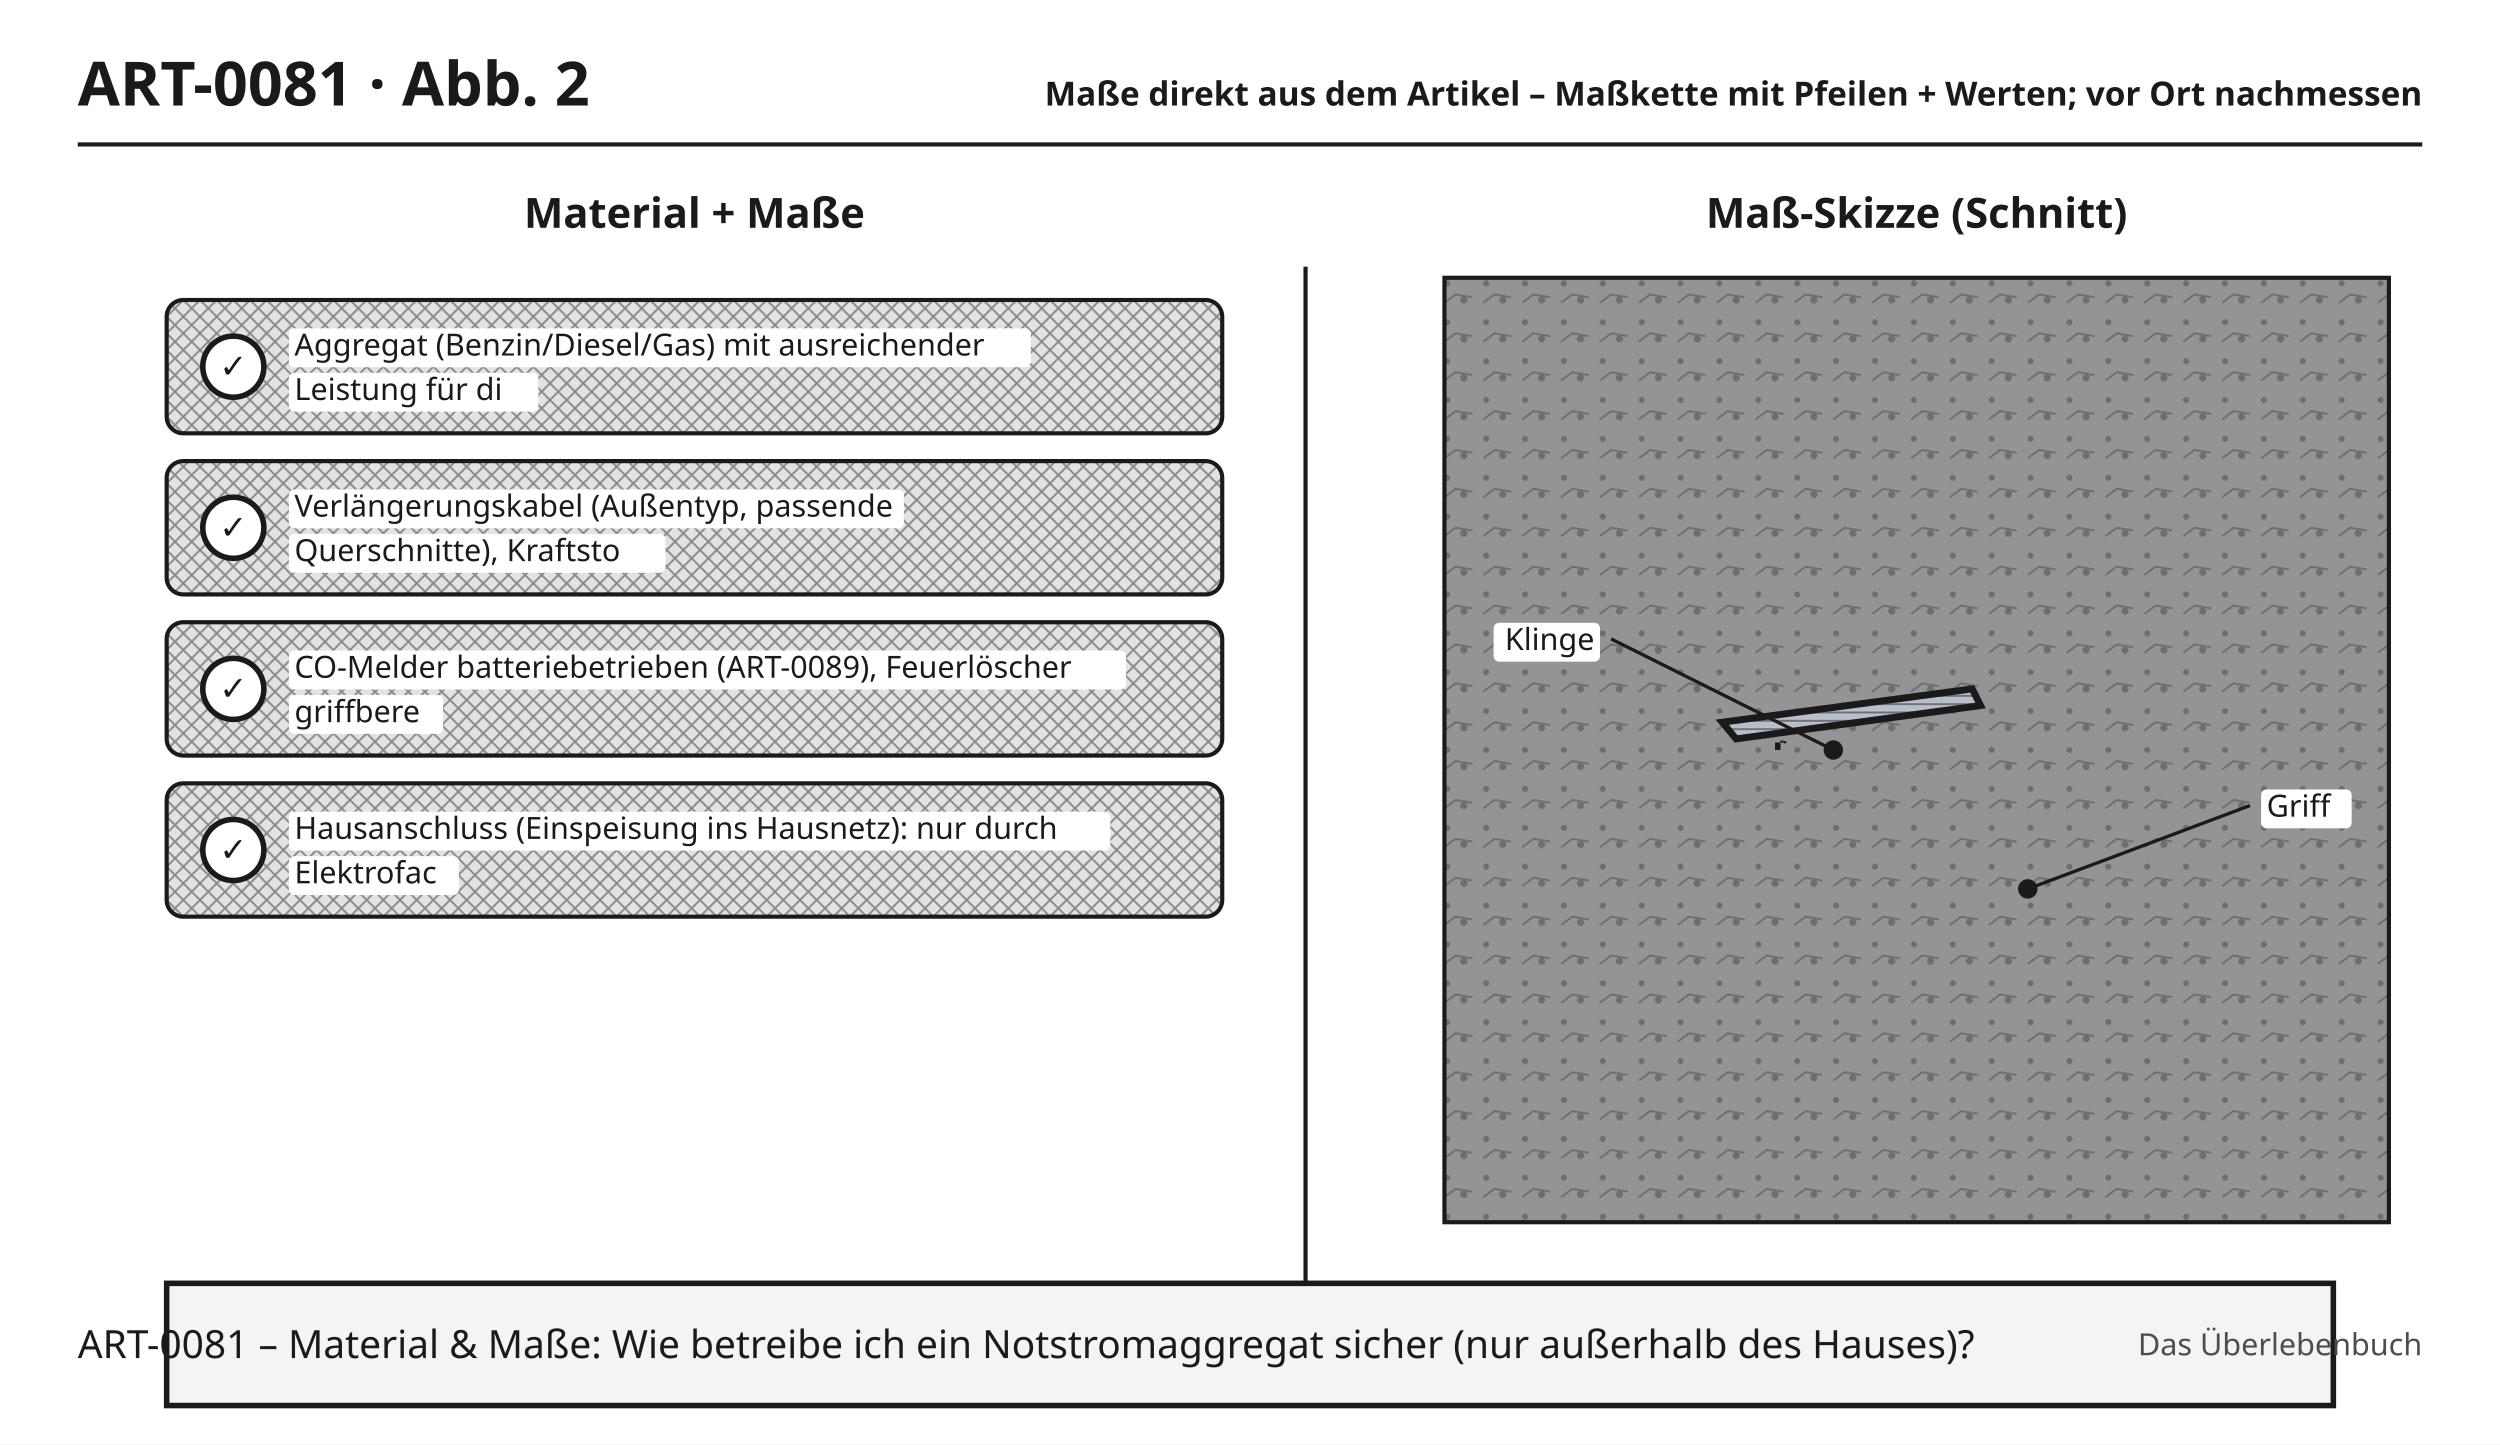
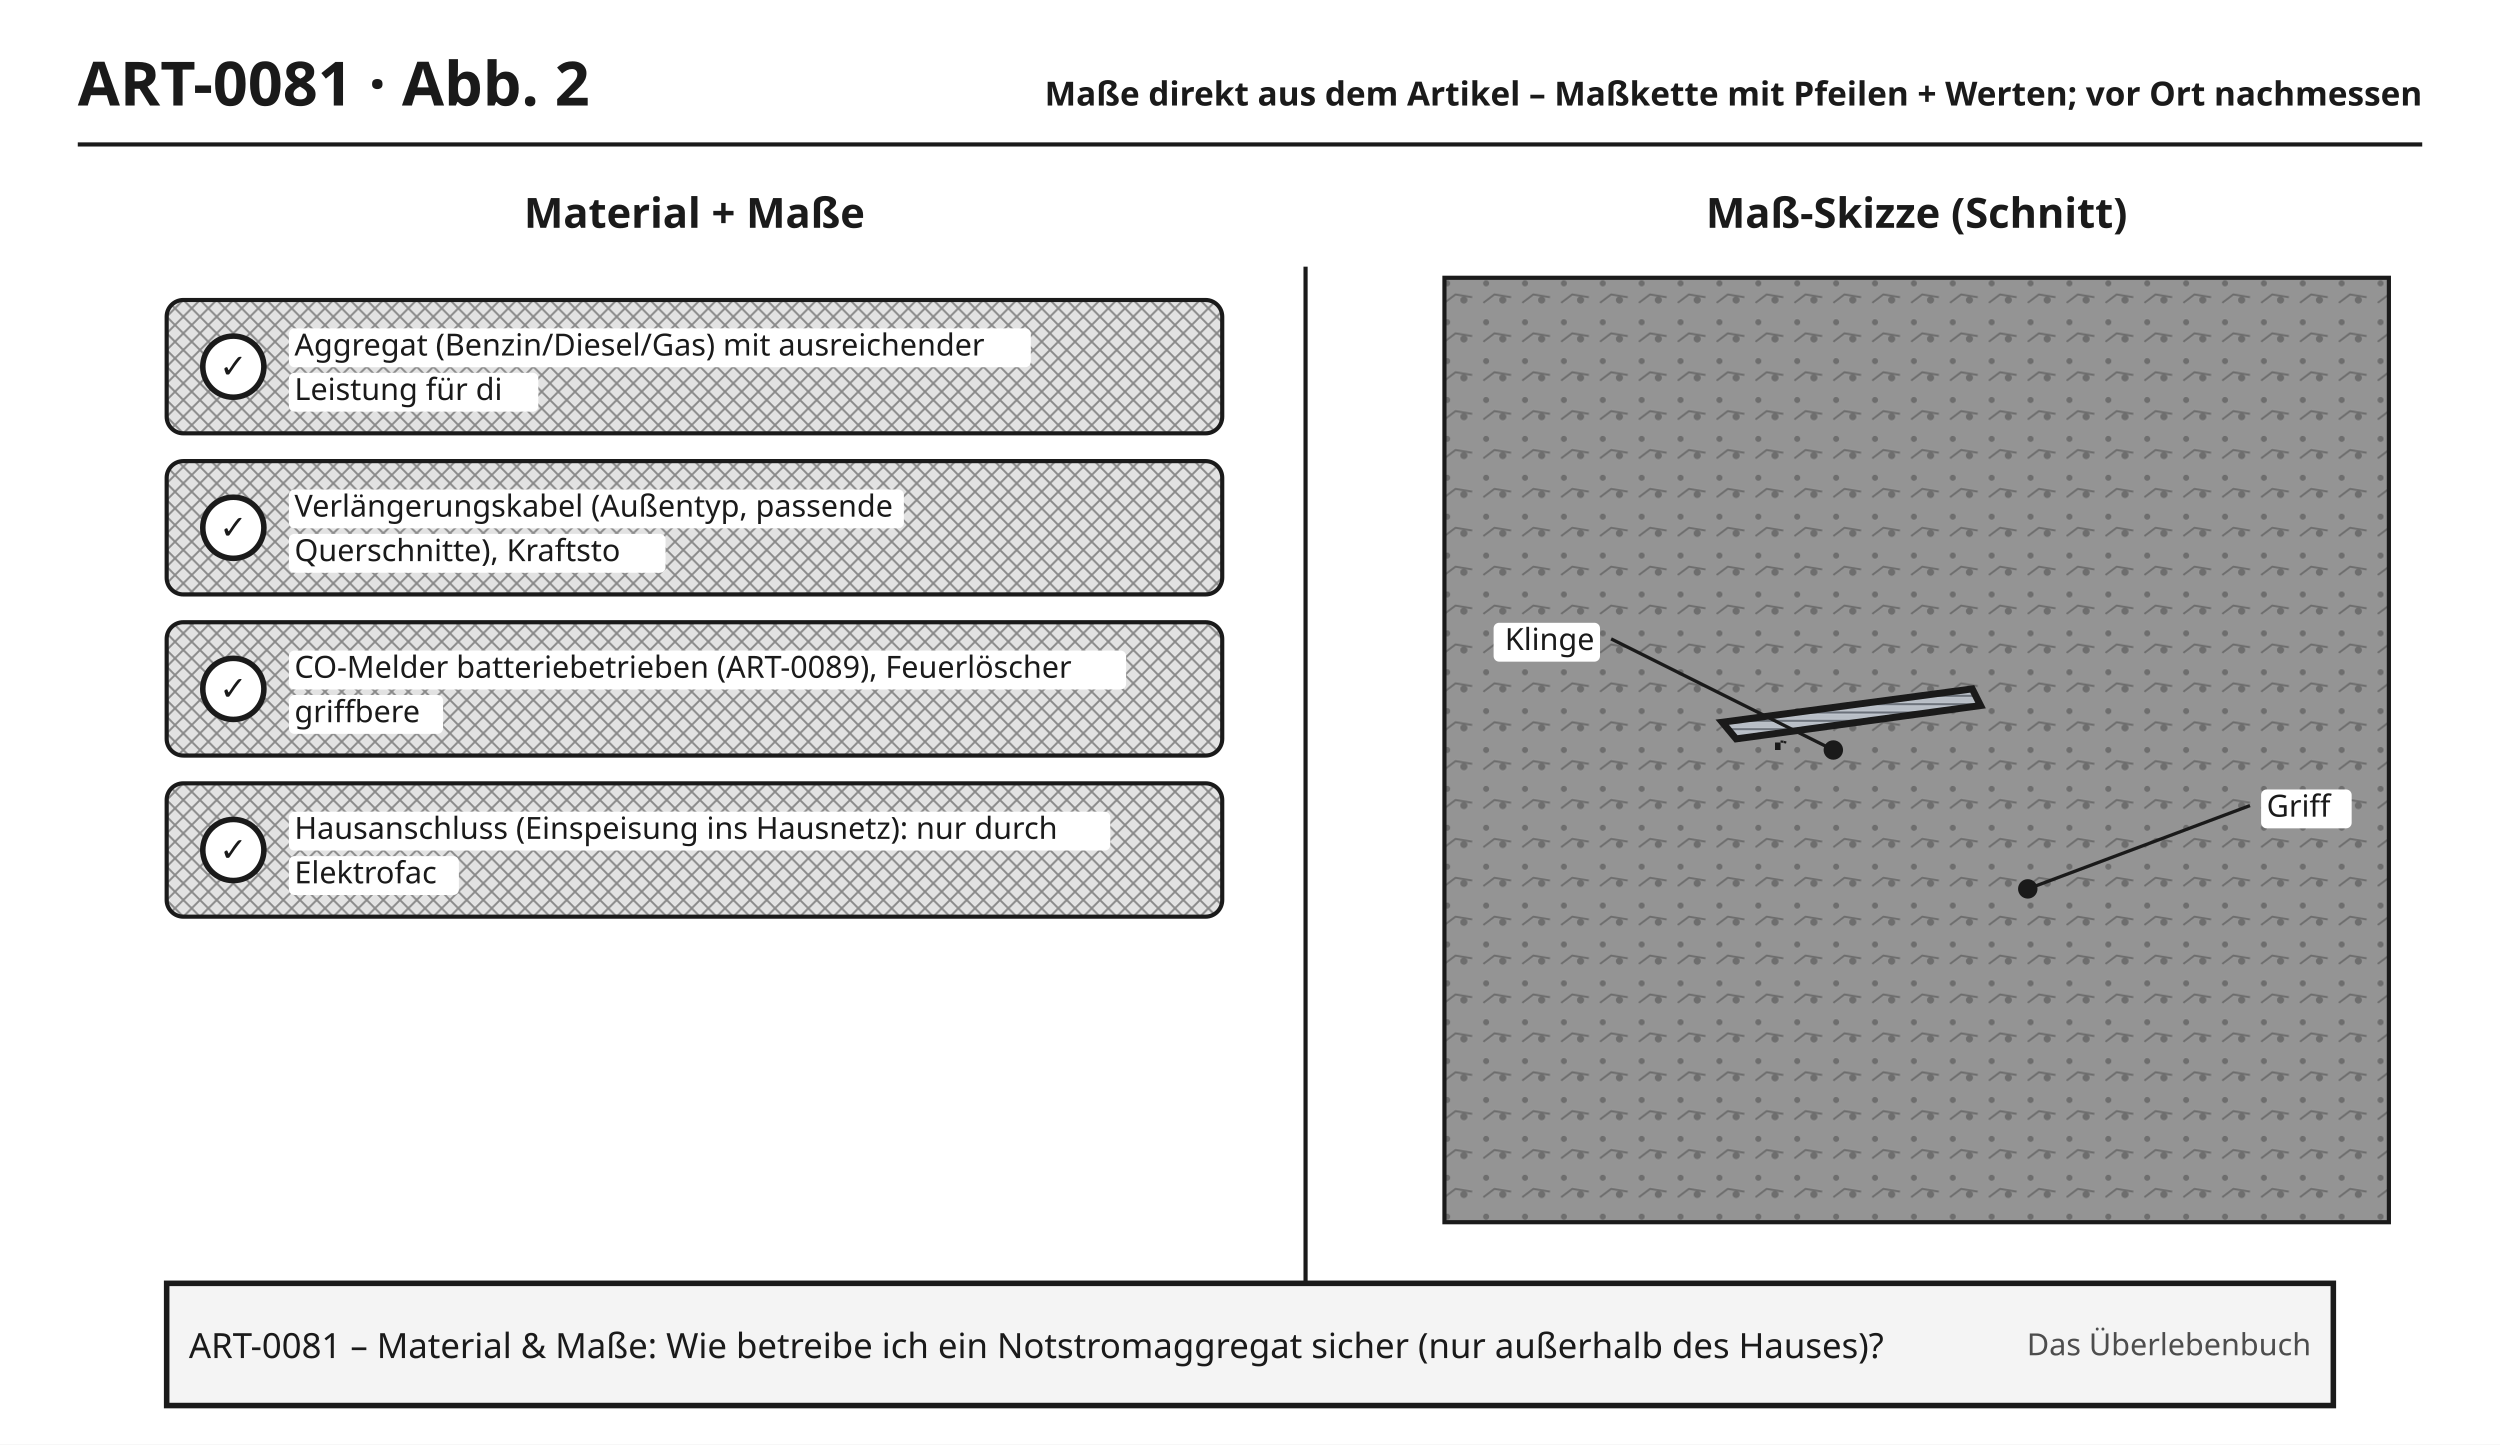
<svg xmlns="http://www.w3.org/2000/svg" viewBox="0 0 900 520" role="img" aria-label="ART-0081 · Abb. 2 – ART-0081 – Material &amp; Maße: Wie betreibe ich ein Notstromaggregat sicher (nur außerhalb des Hauses)?">
  <defs>
    <marker id="ah" markerWidth="10" markerHeight="8" refX="9" refY="4" orient="auto">
      <path d="M0 0 L10 4 L0 8 z" fill="#1a1a1a" />
    </marker>
    <marker id="ahs" markerWidth="10" markerHeight="8" refX="1" refY="4" orient="auto">
      <path d="M10 0 L0 4 L10 8 z" fill="#1a1a1a" />
    </marker>
    <pattern id="hatch" width="8" height="8" patternTransform="rotate(45)" patternUnits="userSpaceOnUse">
      <line x1="0" y1="0" x2="0" y2="8" stroke="#6e6e6e" stroke-width="1.6" />
    </pattern>
    <pattern id="cross" width="8" height="8" patternUnits="userSpaceOnUse">
      <path d="M0 0 L8 8 M8 0 L0 8" stroke="#8a8a8a" stroke-width="1" />
    </pattern>
    <pattern id="dots" width="7" height="7" patternUnits="userSpaceOnUse">
      <circle cx="2" cy="2" r="1.4" fill="#6e6e6e" />
    </pattern>
    <pattern id="wtr" width="24" height="12" patternUnits="userSpaceOnUse">
      <rect width="24" height="12" fill="#6b97bd" />
      <path d="M0 8 q 6 -5 12 0 t 12 0" fill="none" stroke="#3f6f96" stroke-width="1.4" />
    </pattern>
    <pattern id="wood" width="26" height="10" patternUnits="userSpaceOnUse">
      <rect width="26" height="10" fill="#c19a6b" />
      <path d="M0 3 q 6 -2 13 0 t 13 0 M0 7 q 7 2 13 0 t 13 0" fill="none" stroke="#7a5a3a" stroke-width="0.9" />
    </pattern>
    <pattern id="grass" width="12" height="12" patternUnits="userSpaceOnUse">
      <rect width="12" height="12" fill="#b5d1a0" />
      <path d="M2 12 L4 4 M6 12 L7 2 M10 12 L9 6" stroke="#6e6e6e" stroke-width="0.9" />
    </pattern>
    <pattern id="fabric" width="6" height="6" patternUnits="userSpaceOnUse">
      <rect width="6" height="6" fill="#e2e2e2" />
      <path d="M0 0 L6 6 M6 0 L0 6" stroke="#8a8a8a" stroke-width="0.7" />
    </pattern>
    <pattern id="metal" width="20" height="6" patternUnits="userSpaceOnUse">
      <rect width="20" height="6" fill="#b8bec6" />
      <path d="M0 1.5 h20 M0 4.5 h20" stroke="#6e747e" stroke-width="0.7" />
    </pattern>
    <pattern id="stone" width="14" height="14" patternUnits="userSpaceOnUse">
      <rect width="14" height="14" fill="#949494" />
      <circle cx="3" cy="4" r="1.1" fill="#6e6e6e" />
      <circle cx="9" cy="10" r="1.3" fill="#6e6e6e" />
      <path d="M2 11 L6 8 L12 9" stroke="#6e6e6e" stroke-width="0.7" fill="none" />
    </pattern>
  </defs>
  <rect x="0" y="0" width="900" height="520" fill="#ffffff" />
  <line x1="28" y1="52" x2="872" y2="52" stroke="#1a1a1a" stroke-width="1.5" />
  <rect x="60" y="108" width="380" height="48" fill="url(#fabric)" stroke="#1a1a1a" stroke-width="1.5" rx="6" />
  <circle cx="84" cy="132" r="11" fill="#ffffff" stroke="#1a1a1a" stroke-width="2" />
  <rect x="60" y="166" width="380" height="48" fill="url(#fabric)" stroke="#1a1a1a" stroke-width="1.5" rx="6" />
  <circle cx="84" cy="190" r="11" fill="#ffffff" stroke="#1a1a1a" stroke-width="2" />
  <rect x="60" y="224" width="380" height="48" fill="url(#fabric)" stroke="#1a1a1a" stroke-width="1.5" rx="6" />
  <circle cx="84" cy="248" r="11" fill="#ffffff" stroke="#1a1a1a" stroke-width="2" />
  <rect x="60" y="282" width="380" height="48" fill="url(#fabric)" stroke="#1a1a1a" stroke-width="1.5" rx="6" />
  <circle cx="84" cy="306" r="11" fill="#ffffff" stroke="#1a1a1a" stroke-width="2" />
  <line x1="470" y1="96" x2="470" y2="470" stroke="#1a1a1a" stroke-width="1.5" />
  <rect x="520" y="100" width="340" height="340" fill="url(#stone)" stroke="#1a1a1a" stroke-width="1.5" />
  <path d="M620 260 L710 248 L713 254 L625 266 Z" fill="url(#metal)" stroke="#1a1a1a" stroke-width="2.5" />
  <path d="M640 270 L640 267.3 q 0 -1.2s 0.99 -1.2s L640.99 265.86 q 0.81 -0.9s 1.17 0 L642.16 266.04 q 0.9 -0.6s 1.08 0.36 L643.24 266.76 q 0.9 -0.3s 0.9 0.72 L643.96 268.56 q 0.72 0.72 0 1.08 L642.88 270 Z" fill="#f4f4f4" stroke="#1a1a1a" stroke-width="2" />
  <line x1="640.99" y1="266.94" x2="642.07" y2="267.03" stroke="#1a1a1a" stroke-width="0.8" />
  <line x1="642.16" y1="267.12" x2="643.06" y2="267.3" stroke="#1a1a1a" stroke-width="0.8" />
  <circle cx="660" cy="270" r="3.5" fill="#1a1a1a" stroke="none" />
  <line x1="660" y1="270" x2="580" y2="230" stroke="#1a1a1a" stroke-width="1.2" />
  <circle cx="730" cy="320" r="3.5" fill="#1a1a1a" stroke="none" />
  <line x1="730" y1="320" x2="810" y2="290" stroke="#1a1a1a" stroke-width="1.2" />
  <rect x="60" y="462" width="780" height="44" fill="#f4f4f4" stroke="#1a1a1a" stroke-width="2" />
  <rect x="26.0" y="20.0" width="198.5" height="25.0" fill="#ffffff" rx="2" data-halo="1" />
  <text x="28" y="38" font-family="sans-serif" font-size="22" text-anchor="start" font-weight="bold" fill="#1a1a1a">ART-0081 · Abb. 2</text>
  <rect x="189.5" y="69.2" width="121.0" height="18.0" fill="#ffffff" rx="2" data-halo="1" />
  <text x="250" y="82" font-family="sans-serif" font-size="15" text-anchor="middle" font-weight="bold" fill="#1a1a1a">Material + Maße</text>
  <rect x="78.9" y="125.5" width="10.2" height="15.0" fill="#ffffff" rx="2" data-halo="1" />
  <text x="84" y="136" font-family="sans-serif" font-size="12" text-anchor="middle" font-weight="bold" fill="#1a1a1a">✓</text>
  <rect x="104.0" y="118.2" width="267.1" height="14.0" fill="#ffffff" rx="2" data-halo="1" />
  <text x="106" y="128" font-family="sans-serif" font-size="11" text-anchor="start" font-weight="normal" fill="#1a1a1a">Aggregat (Benzin/Diesel/Gas) mit ausreichender</text>
  <rect x="104.0" y="134.2" width="89.8" height="14.0" fill="#ffffff" rx="2" data-halo="1" />
  <text x="106" y="144" font-family="sans-serif" font-size="11" text-anchor="start" font-weight="normal" fill="#1a1a1a">Leistung für di</text>
  <rect x="78.9" y="183.5" width="10.2" height="15.0" fill="#ffffff" rx="2" data-halo="1" />
  <text x="84" y="194" font-family="sans-serif" font-size="12" text-anchor="middle" font-weight="bold" fill="#1a1a1a">✓</text>
  <rect x="104.0" y="176.2" width="221.4" height="14.0" fill="#ffffff" rx="2" data-halo="1" />
  <text x="106" y="186" font-family="sans-serif" font-size="11" text-anchor="start" font-weight="normal" fill="#1a1a1a">Verlängerungskabel (Außentyp, passende</text>
  <rect x="104.0" y="192.2" width="135.6" height="14.0" fill="#ffffff" rx="2" data-halo="1" />
  <text x="106" y="202" font-family="sans-serif" font-size="11" text-anchor="start" font-weight="normal" fill="#1a1a1a">Querschnitte), Kraftsto</text>
  <rect x="78.9" y="241.5" width="10.2" height="15.0" fill="#ffffff" rx="2" data-halo="1" />
  <text x="84" y="252" font-family="sans-serif" font-size="12" text-anchor="middle" font-weight="bold" fill="#1a1a1a">✓</text>
  <rect x="104.0" y="234.2" width="301.4" height="14.0" fill="#ffffff" rx="2" data-halo="1" />
  <text x="106" y="244" font-family="sans-serif" font-size="11" text-anchor="start" font-weight="normal" fill="#1a1a1a">CO-Melder batteriebetrieben (ART-0089), Feuerlöscher</text>
  <rect x="104.0" y="250.2" width="55.5" height="14.0" fill="#ffffff" rx="2" data-halo="1" />
  <text x="106" y="260" font-family="sans-serif" font-size="11" text-anchor="start" font-weight="normal" fill="#1a1a1a">griffbere</text>
  <rect x="78.9" y="299.5" width="10.2" height="15.0" fill="#ffffff" rx="2" data-halo="1" />
  <text x="84" y="310" font-family="sans-serif" font-size="12" text-anchor="middle" font-weight="bold" fill="#1a1a1a">✓</text>
  <rect x="104.0" y="292.2" width="295.7" height="14.0" fill="#ffffff" rx="2" data-halo="1" />
  <text x="106" y="302" font-family="sans-serif" font-size="11" text-anchor="start" font-weight="normal" fill="#1a1a1a">Hausanschluss (Einspeisung ins Hausnetz): nur durch</text>
  <rect x="104.0" y="308.2" width="61.2" height="14.0" fill="#ffffff" rx="2" data-halo="1" />
  <text x="106" y="318" font-family="sans-serif" font-size="11" text-anchor="start" font-weight="normal" fill="#1a1a1a">Elektrofac</text>
  <text x="690" y="82" font-family="sans-serif" font-size="15" text-anchor="middle" font-weight="bold" fill="#1a1a1a">Maß-Skizze (Schnitt)</text>
  <rect x="537.7" y="224.2" width="38.3" height="14.0" fill="#ffffff" rx="2" data-halo="1" />
  <text x="574" y="234" font-family="sans-serif" font-size="11" text-anchor="end" font-weight="normal" fill="#1a1a1a">Klinge</text>
  <rect x="814.0" y="284.2" width="32.6" height="14.0" fill="#ffffff" rx="2" data-halo="1" />
  <text x="816" y="294" font-family="sans-serif" font-size="11" text-anchor="start" font-weight="normal" fill="#1a1a1a">Griff</text>
  <text x="872" y="38" font-family="sans-serif" font-size="12" text-anchor="end" font-weight="bold" fill="#1a1a1a">Maße direkt aus dem Artikel – Maßkette mit Pfeilen + Werten; vor Ort nachmessen</text>
-   <text x="28" y="488.9" font-family="sans-serif" font-size="14" text-anchor="start" font-weight="normal" fill="#1a1a1a">ART-0081 – Material &amp; Maße: Wie betreibe ich ein Notstromaggregat sicher (nur außerhalb des Hauses)?</text>
-   <text x="872" y="487.9" font-family="sans-serif" font-size="11" text-anchor="end" font-weight="normal" fill="#4d4d4d">Das Überlebenbuch</text>
+   <text x="68.0" y="488.9" font-family="sans-serif" font-size="12.51" text-anchor="start" font-weight="normal" fill="#1a1a1a">ART-0081 – Material &amp; Maße: Wie betreibe ich ein Notstromaggregat sicher (nur außerhalb des Hauses)?</text>
+   <text x="832.0" y="487.9" font-family="sans-serif" font-size="11" text-anchor="end" font-weight="normal" fill="#4d4d4d">Das Überlebenbuch</text>
</svg>
